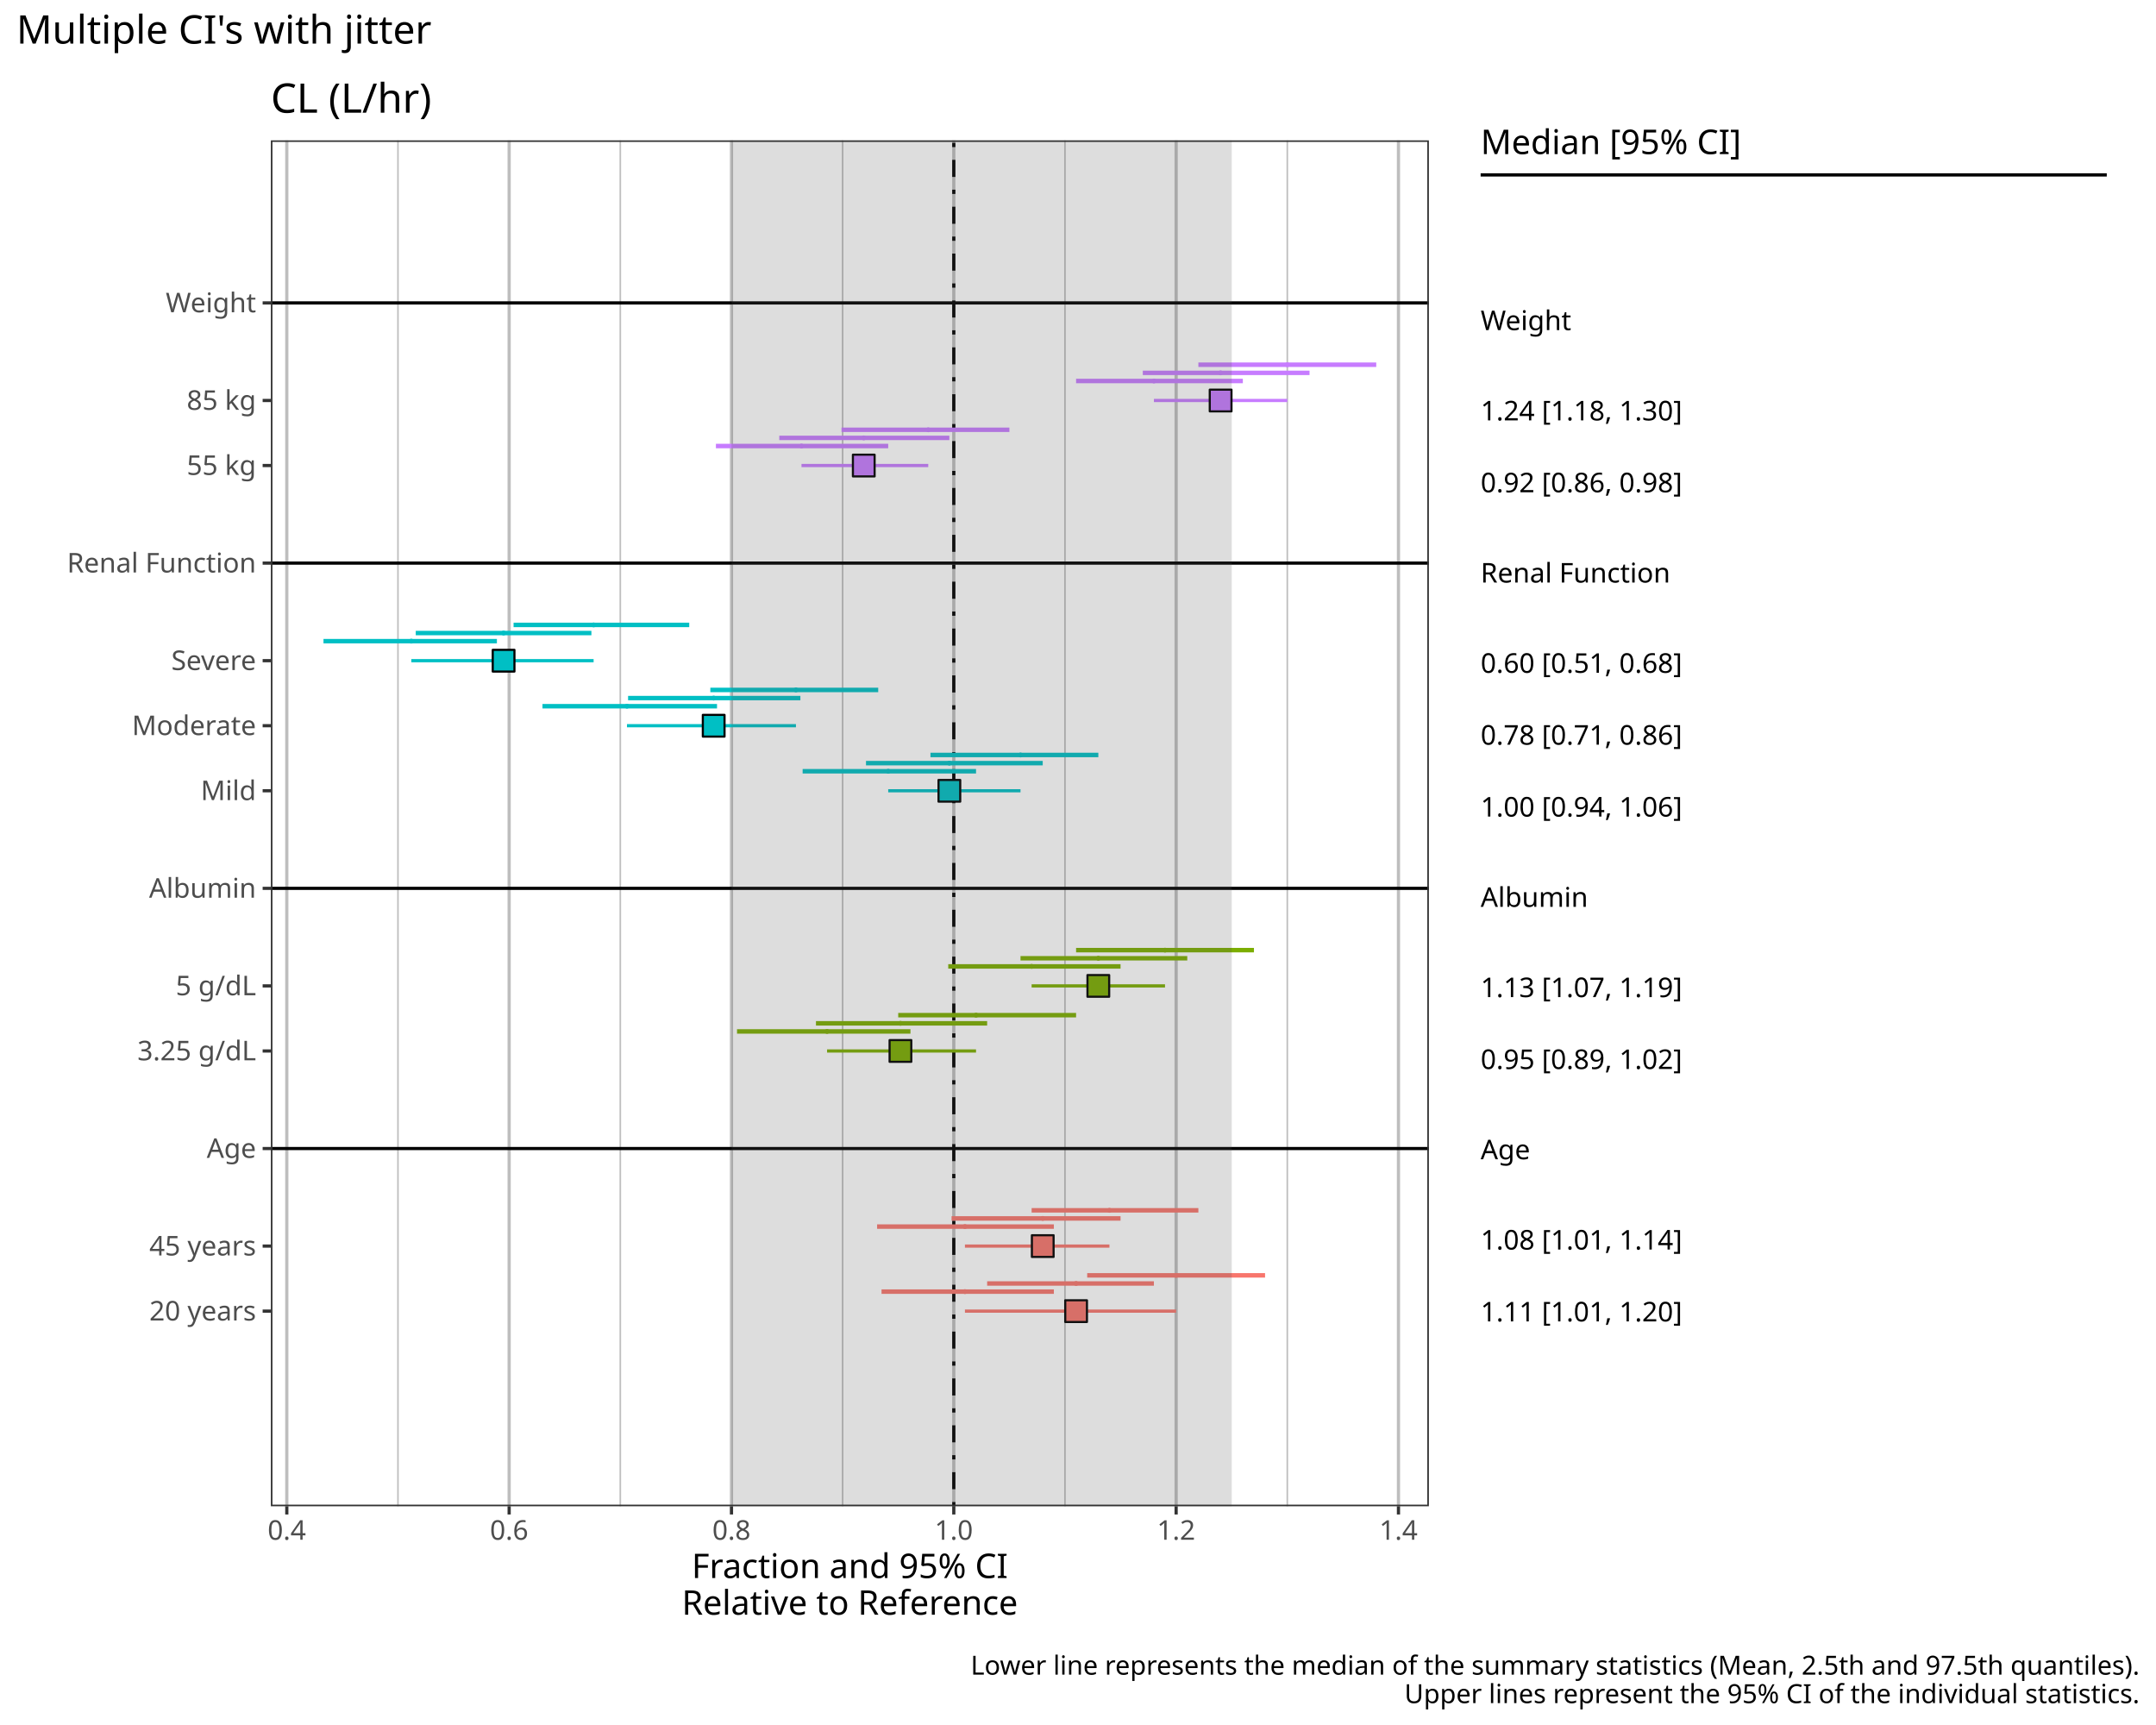
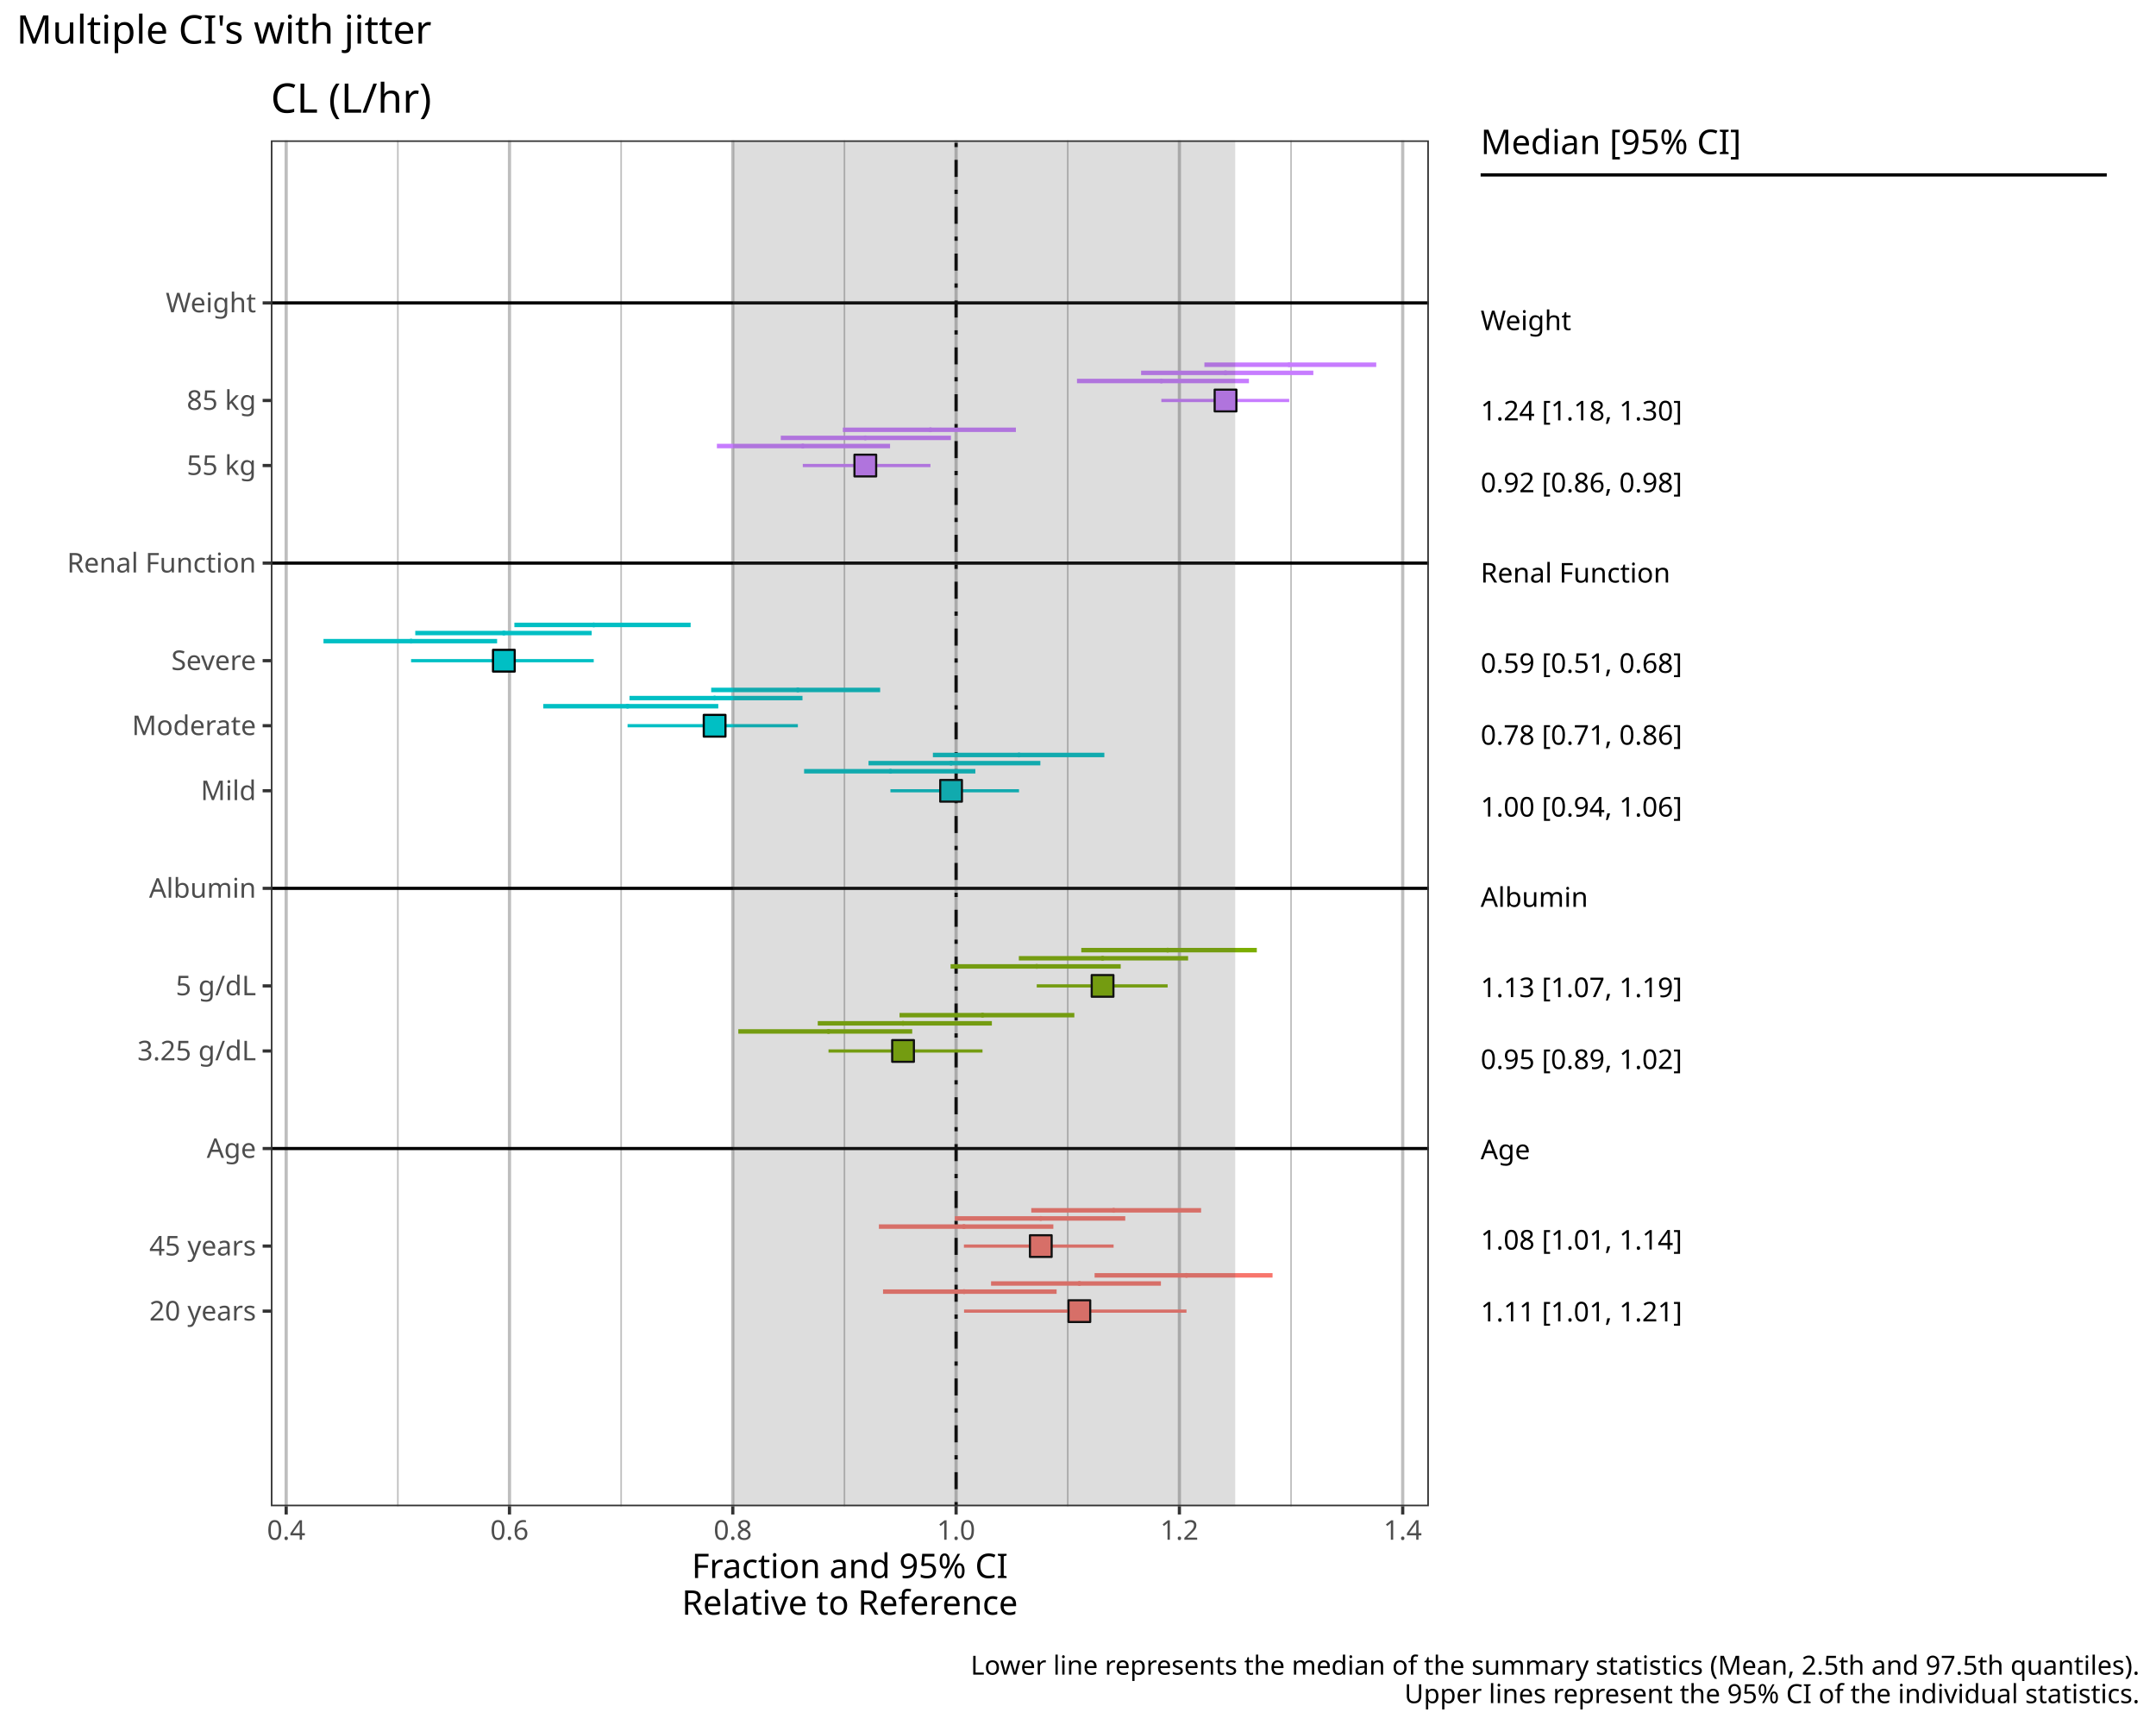
<svg xmlns="http://www.w3.org/2000/svg" class="svglite" data-engine-version="2.0" width="720.00pt" height="576.00pt" viewBox="0 0 720.00 576.00">
  <defs>
    <style type="text/css">
    .svglite line, .svglite polyline, .svglite polygon, .svglite path, .svglite rect, .svglite circle {
      fill: none;
      stroke: #000000;
      stroke-linecap: round;
      stroke-linejoin: round;
      stroke-miterlimit: 10.00;
    }
  </style>
  </defs>
  <rect width="100%" height="100%" style="stroke: none; fill: #FFFFFF;" />
  <defs>
    <clipPath id="cpMC4wMHw3MjAuMDB8MC4wMHw1NzYuMDA=">
      <rect x="0.00" y="0.00" width="720.00" height="576.00" />
    </clipPath>
  </defs>
  <g clip-path="url(#cpMC4wMHw3MjAuMDB8MC4wMHw1NzYuMDA=)">
    <rect x="0.00" y="0.00" width="720.00" height="576.00" style="stroke-width: 1.07; stroke: #FFFFFF; fill: #FFFFFF;" />
  </g>
  <defs>
    <clipPath id="cpNS40OHw3MTQuNTJ8MjIuNzh8NTQ3LjY1">
      <rect x="5.48" y="22.78" width="709.04" height="524.87" />
    </clipPath>
  </defs>
  <g clip-path="url(#cpNS40OHw3MTQuNTJ8MjIuNzh8NTQ3LjY1)">
</g>
  <g clip-path="url(#cpMC4wMHw3MjAuMDB8MC4wMHw1NzYuMDA=)">
</g>
  <defs>
    <clipPath id="cpNS40OHw0NzguMTd8MjIuNzh8NTQ3LjY1">
      <rect x="5.48" y="22.78" width="472.69" height="524.87" />
    </clipPath>
  </defs>
  <g clip-path="url(#cpNS40OHw0NzguMTd8MjIuNzh8NTQ3LjY1)">
    <rect x="5.48" y="22.78" width="472.69" height="524.87" style="stroke-width: 1.07; stroke: #FFFFFF; fill: #FFFFFF;" />
  </g>
  <g clip-path="url(#cpMC4wMHw3MjAuMDB8MC4wMHw1NzYuMDA=)">
</g>
  <defs>
    <clipPath id="cpOTAuNDV8NDc3LjE4fDQ2Ljg2fDUwMi45Ng==">
      <rect x="90.45" y="46.86" width="386.73" height="456.11" />
    </clipPath>
  </defs>
  <g clip-path="url(#cpOTAuNDV8NDc3LjE4fDQ2Ljg2fDUwMi45Ng==)">
    <rect x="90.45" y="46.86" width="386.73" height="456.11" style="stroke-width: 1.07; stroke: none; fill: #FFFFFF;" />
-     <polyline points="132.90,502.96 132.90,46.86 " style="stroke-width: 0.53; stroke: #BEBEBE; stroke-linecap: butt;" />
-     <polyline points="207.15,502.96 207.15,46.86 " style="stroke-width: 0.53; stroke: #BEBEBE; stroke-linecap: butt;" />
-     <polyline points="281.40,502.96 281.40,46.86 " style="stroke-width: 0.53; stroke: #BEBEBE; stroke-linecap: butt;" />
-     <polyline points="355.65,502.96 355.65,46.86 " style="stroke-width: 0.53; stroke: #BEBEBE; stroke-linecap: butt;" />
-     <polyline points="429.90,502.96 429.90,46.86 " style="stroke-width: 0.53; stroke: #BEBEBE; stroke-linecap: butt;" />
-     <polyline points="95.78,502.96 95.78,46.86 " style="stroke-width: 1.07; stroke: #BEBEBE; stroke-linecap: butt;" />
-     <polyline points="170.03,502.96 170.03,46.86 " style="stroke-width: 1.07; stroke: #BEBEBE; stroke-linecap: butt;" />
-     <polyline points="244.28,502.96 244.28,46.86 " style="stroke-width: 1.07; stroke: #BEBEBE; stroke-linecap: butt;" />
-     <polyline points="318.52,502.96 318.52,46.86 " style="stroke-width: 1.07; stroke: #BEBEBE; stroke-linecap: butt;" />
-     <polyline points="392.77,502.96 392.77,46.86 " style="stroke-width: 1.07; stroke: #BEBEBE; stroke-linecap: butt;" />
-     <polyline points="467.02,502.96 467.02,46.86 " style="stroke-width: 1.07; stroke: #BEBEBE; stroke-linecap: butt;" />
-     <line x1="318.52" y1="502.96" x2="318.52" y2="46.86" style="stroke-width: 1.07; stroke-dasharray: 1.42,4.27,5.69,4.27; stroke-linecap: butt;" />
-     <polyline points="392.77,437.80 392.77,437.80 " style="stroke-width: 1.07; stroke: #F8766D; stroke-linecap: butt;" />
-     <polyline points="392.77,437.80 322.24,437.80 " style="stroke-width: 1.07; stroke: #F8766D; stroke-linecap: butt;" />
-     <polyline points="322.24,437.80 322.24,437.80 " style="stroke-width: 1.07; stroke: #F8766D; stroke-linecap: butt;" />
-     <polyline points="370.50,416.08 370.50,416.08 " style="stroke-width: 1.07; stroke: #F8766D; stroke-linecap: butt;" />
-     <polyline points="370.50,416.08 322.24,416.08 " style="stroke-width: 1.07; stroke: #F8766D; stroke-linecap: butt;" />
-     <polyline points="322.24,416.08 322.24,416.08 " style="stroke-width: 1.07; stroke: #F8766D; stroke-linecap: butt;" />
-     <polyline points="325.95,350.93 325.95,350.93 " style="stroke-width: 1.07; stroke: #7CAE00; stroke-linecap: butt;" />
-     <polyline points="325.95,350.93 276.20,350.93 " style="stroke-width: 1.07; stroke: #7CAE00; stroke-linecap: butt;" />
-     <polyline points="276.20,350.93 276.20,350.93 " style="stroke-width: 1.07; stroke: #7CAE00; stroke-linecap: butt;" />
-     <polyline points="389.06,329.21 389.06,329.21 " style="stroke-width: 1.07; stroke: #7CAE00; stroke-linecap: butt;" />
-     <polyline points="389.06,329.21 344.51,329.21 " style="stroke-width: 1.07; stroke: #7CAE00; stroke-linecap: butt;" />
-     <polyline points="344.51,329.21 344.51,329.21 " style="stroke-width: 1.07; stroke: #7CAE00; stroke-linecap: butt;" />
-     <polyline points="340.80,264.05 340.80,264.05 " style="stroke-width: 1.07; stroke: #00BFC4; stroke-linecap: butt;" />
-     <polyline points="340.80,264.05 296.62,264.05 " style="stroke-width: 1.07; stroke: #00BFC4; stroke-linecap: butt;" />
-     <polyline points="296.62,264.05 296.62,264.05 " style="stroke-width: 1.07; stroke: #00BFC4; stroke-linecap: butt;" />
-     <polyline points="265.81,242.33 265.81,242.33 " style="stroke-width: 1.07; stroke: #00BFC4; stroke-linecap: butt;" />
-     <polyline points="265.81,242.33 209.38,242.33 " style="stroke-width: 1.07; stroke: #00BFC4; stroke-linecap: butt;" />
-     <polyline points="209.38,242.33 209.38,242.33 " style="stroke-width: 1.07; stroke: #00BFC4; stroke-linecap: butt;" />
-     <polyline points="198.24,220.61 198.24,220.61 " style="stroke-width: 1.07; stroke: #00BFC4; stroke-linecap: butt;" />
-     <polyline points="198.24,220.61 137.36,220.61 " style="stroke-width: 1.07; stroke: #00BFC4; stroke-linecap: butt;" />
-     <polyline points="137.36,220.61 137.36,220.61 " style="stroke-width: 1.07; stroke: #00BFC4; stroke-linecap: butt;" />
-     <polyline points="309.99,155.45 309.99,155.45 " style="stroke-width: 1.07; stroke: #C77CFF; stroke-linecap: butt;" />
-     <polyline points="309.99,155.45 267.66,155.45 " style="stroke-width: 1.07; stroke: #C77CFF; stroke-linecap: butt;" />
-     <polyline points="267.66,155.45 267.66,155.45 " style="stroke-width: 1.07; stroke: #C77CFF; stroke-linecap: butt;" />
-     <polyline points="429.90,133.73 429.90,133.73 " style="stroke-width: 1.07; stroke: #C77CFF; stroke-linecap: butt;" />
-     <polyline points="429.90,133.73 385.35,133.73 " style="stroke-width: 1.07; stroke: #C77CFF; stroke-linecap: butt;" />
-     <polyline points="385.35,133.73 385.35,133.73 " style="stroke-width: 1.07; stroke: #C77CFF; stroke-linecap: butt;" />
-     <rect x="355.74" y="434.18" width="7.25" height="7.25" style="stroke-width: 0.71; fill: #F8766D;" />
-     <rect x="344.60" y="412.46" width="7.25" height="7.25" style="stroke-width: 0.71; fill: #F8766D;" />
-     <rect x="297.08" y="347.30" width="7.25" height="7.25" style="stroke-width: 0.71; fill: #7CAE00;" />
-     <rect x="363.16" y="325.58" width="7.25" height="7.25" style="stroke-width: 0.71; fill: #7CAE00;" />
-     <rect x="313.42" y="260.43" width="7.25" height="7.25" style="stroke-width: 0.71; fill: #00BFC4;" />
-     <rect x="234.71" y="238.71" width="7.25" height="7.25" style="stroke-width: 0.71; fill: #00BFC4;" />
-     <rect x="164.55" y="216.99" width="7.25" height="7.25" style="stroke-width: 0.71; fill: #00BFC4;" />
-     <rect x="284.83" y="151.83" width="7.25" height="7.25" style="stroke-width: 0.71; fill: #C77CFF;" />
-     <rect x="404.00" y="130.11" width="7.25" height="7.25" style="stroke-width: 0.71; fill: #C77CFF;" />
-     <polygon points="-52.72,383.51 -52.72,376.99 -52.72,383.51 -52.72,390.02 " style="stroke-width: 0.21; fill: #08306B;" />
-     <polygon points="-52.72,296.63 -52.72,290.11 -52.72,296.63 -52.72,303.14 " style="stroke-width: 0.21; fill: #08306B;" />
-     <polygon points="-52.72,188.03 -52.72,181.52 -52.72,188.03 -52.72,194.55 " style="stroke-width: 0.21; fill: #08306B;" />
-     <polygon points="-52.72,101.15 -52.72,94.64 -52.72,101.15 -52.72,107.67 " style="stroke-width: 0.21; fill: #08306B;" />
+     <polyline points="132.86,502.96 132.86,46.86 " style="stroke-width: 0.53; stroke: #BEBEBE; stroke-linecap: butt;" />
+     <polyline points="207.43,502.96 207.43,46.86 " style="stroke-width: 0.53; stroke: #BEBEBE; stroke-linecap: butt;" />
+     <polyline points="282.00,502.96 282.00,46.86 " style="stroke-width: 0.53; stroke: #BEBEBE; stroke-linecap: butt;" />
+     <polyline points="356.58,502.96 356.58,46.86 " style="stroke-width: 0.53; stroke: #BEBEBE; stroke-linecap: butt;" />
+     <polyline points="431.15,502.96 431.15,46.86 " style="stroke-width: 0.53; stroke: #BEBEBE; stroke-linecap: butt;" />
+     <polyline points="95.57,502.96 95.57,46.86 " style="stroke-width: 1.07; stroke: #BEBEBE; stroke-linecap: butt;" />
+     <polyline points="170.14,502.96 170.14,46.86 " style="stroke-width: 1.07; stroke: #BEBEBE; stroke-linecap: butt;" />
+     <polyline points="244.72,502.96 244.72,46.86 " style="stroke-width: 1.07; stroke: #BEBEBE; stroke-linecap: butt;" />
+     <polyline points="319.29,502.96 319.29,46.86 " style="stroke-width: 1.07; stroke: #BEBEBE; stroke-linecap: butt;" />
+     <polyline points="393.86,502.96 393.86,46.86 " style="stroke-width: 1.07; stroke: #BEBEBE; stroke-linecap: butt;" />
+     <polyline points="468.44,502.96 468.44,46.86 " style="stroke-width: 1.07; stroke: #BEBEBE; stroke-linecap: butt;" />
+     <line x1="319.29" y1="502.96" x2="319.29" y2="46.86" style="stroke-width: 1.07; stroke-dasharray: 1.42,4.27,5.69,4.27; stroke-linecap: butt;" />
+     <polyline points="396.23,437.80 396.23,437.80 " style="stroke-width: 1.07; stroke: #F8766D; stroke-linecap: butt;" />
+     <polyline points="396.23,437.80 321.95,437.80 " style="stroke-width: 1.07; stroke: #F8766D; stroke-linecap: butt;" />
+     <polyline points="321.95,437.80 321.95,437.80 " style="stroke-width: 1.07; stroke: #F8766D; stroke-linecap: butt;" />
+     <polyline points="371.89,416.08 371.89,416.08 " style="stroke-width: 1.07; stroke: #F8766D; stroke-linecap: butt;" />
+     <polyline points="371.89,416.08 321.90,416.08 " style="stroke-width: 1.07; stroke: #F8766D; stroke-linecap: butt;" />
+     <polyline points="321.90,416.08 321.90,416.08 " style="stroke-width: 1.07; stroke: #F8766D; stroke-linecap: butt;" />
+     <polyline points="328.11,350.93 328.11,350.93 " style="stroke-width: 1.07; stroke: #7CAE00; stroke-linecap: butt;" />
+     <polyline points="328.11,350.93 276.68,350.93 " style="stroke-width: 1.07; stroke: #7CAE00; stroke-linecap: butt;" />
+     <polyline points="276.68,350.93 276.68,350.93 " style="stroke-width: 1.07; stroke: #7CAE00; stroke-linecap: butt;" />
+     <polyline points="389.94,329.21 389.94,329.21 " style="stroke-width: 1.07; stroke: #7CAE00; stroke-linecap: butt;" />
+     <polyline points="389.94,329.21 346.22,329.21 " style="stroke-width: 1.07; stroke: #7CAE00; stroke-linecap: butt;" />
+     <polyline points="346.22,329.21 346.22,329.21 " style="stroke-width: 1.07; stroke: #7CAE00; stroke-linecap: butt;" />
+     <polyline points="340.30,264.05 340.30,264.05 " style="stroke-width: 1.07; stroke: #00BFC4; stroke-linecap: butt;" />
+     <polyline points="340.30,264.05 297.36,264.05 " style="stroke-width: 1.07; stroke: #00BFC4; stroke-linecap: butt;" />
+     <polyline points="297.36,264.05 297.36,264.05 " style="stroke-width: 1.07; stroke: #00BFC4; stroke-linecap: butt;" />
+     <polyline points="266.45,242.33 266.45,242.33 " style="stroke-width: 1.07; stroke: #00BFC4; stroke-linecap: butt;" />
+     <polyline points="266.45,242.33 209.58,242.33 " style="stroke-width: 1.07; stroke: #00BFC4; stroke-linecap: butt;" />
+     <polyline points="209.58,242.33 209.58,242.33 " style="stroke-width: 1.07; stroke: #00BFC4; stroke-linecap: butt;" />
+     <polyline points="198.28,220.61 198.28,220.61 " style="stroke-width: 1.07; stroke: #00BFC4; stroke-linecap: butt;" />
+     <polyline points="198.28,220.61 137.28,220.61 " style="stroke-width: 1.07; stroke: #00BFC4; stroke-linecap: butt;" />
+     <polyline points="137.28,220.61 137.28,220.61 " style="stroke-width: 1.07; stroke: #00BFC4; stroke-linecap: butt;" />
+     <polyline points="310.72,155.45 310.72,155.45 " style="stroke-width: 1.07; stroke: #C77CFF; stroke-linecap: butt;" />
+     <polyline points="310.72,155.45 268.09,155.45 " style="stroke-width: 1.07; stroke: #C77CFF; stroke-linecap: butt;" />
+     <polyline points="268.09,155.45 268.09,155.45 " style="stroke-width: 1.07; stroke: #C77CFF; stroke-linecap: butt;" />
+     <polyline points="430.53,133.73 430.53,133.73 " style="stroke-width: 1.07; stroke: #C77CFF; stroke-linecap: butt;" />
+     <polyline points="430.53,133.73 387.83,133.73 " style="stroke-width: 1.07; stroke: #C77CFF; stroke-linecap: butt;" />
+     <polyline points="387.83,133.73 387.83,133.73 " style="stroke-width: 1.07; stroke: #C77CFF; stroke-linecap: butt;" />
+     <rect x="356.83" y="434.18" width="7.25" height="7.25" style="stroke-width: 0.71; fill: #F8766D;" />
+     <rect x="343.95" y="412.46" width="7.25" height="7.25" style="stroke-width: 0.71; fill: #F8766D;" />
+     <rect x="297.95" y="347.30" width="7.25" height="7.25" style="stroke-width: 0.71; fill: #7CAE00;" />
+     <rect x="364.58" y="325.58" width="7.25" height="7.25" style="stroke-width: 0.71; fill: #7CAE00;" />
+     <rect x="313.99" y="260.43" width="7.25" height="7.25" style="stroke-width: 0.71; fill: #00BFC4;" />
+     <rect x="235.02" y="238.71" width="7.25" height="7.25" style="stroke-width: 0.71; fill: #00BFC4;" />
+     <rect x="164.64" y="216.99" width="7.25" height="7.25" style="stroke-width: 0.71; fill: #00BFC4;" />
+     <rect x="285.35" y="151.83" width="7.25" height="7.25" style="stroke-width: 0.71; fill: #C77CFF;" />
+     <rect x="405.64" y="130.11" width="7.25" height="7.25" style="stroke-width: 0.71; fill: #C77CFF;" />
+     <polygon points="-53.58,383.51 -53.58,376.99 -53.58,383.51 -53.58,390.02 " style="stroke-width: 0.21; fill: #08306B;" />
+     <polygon points="-53.58,296.63 -53.58,290.11 -53.58,296.63 -53.58,303.14 " style="stroke-width: 0.21; fill: #08306B;" />
+     <polygon points="-53.58,188.03 -53.58,181.52 -53.58,188.03 -53.58,194.55 " style="stroke-width: 0.21; fill: #08306B;" />
+     <polygon points="-53.58,101.15 -53.58,94.64 -53.58,101.15 -53.58,107.67 " style="stroke-width: 0.21; fill: #08306B;" />
    <line x1="90.45" y1="101.15" x2="477.18" y2="101.15" style="stroke-width: 1.07; stroke-linecap: butt;" />
    <line x1="90.45" y1="188.03" x2="477.18" y2="188.03" style="stroke-width: 1.07; stroke-linecap: butt;" />
    <line x1="90.45" y1="296.63" x2="477.18" y2="296.63" style="stroke-width: 1.07; stroke-linecap: butt;" />
    <line x1="90.45" y1="383.51" x2="477.18" y2="383.51" style="stroke-width: 1.07; stroke-linecap: butt;" />
-     <circle cx="322.24" cy="431.29" r="0.46" style="stroke-width: 0.71; stroke: #F8766D; fill: #F8766D;" />
-     <circle cx="322.24" cy="409.57" r="0.46" style="stroke-width: 0.71; stroke: #F8766D; fill: #F8766D;" />
-     <circle cx="276.20" cy="344.41" r="0.46" style="stroke-width: 0.71; stroke: #7CAE00; fill: #7CAE00;" />
-     <circle cx="344.51" cy="322.69" r="0.46" style="stroke-width: 0.71; stroke: #7CAE00; fill: #7CAE00;" />
-     <circle cx="296.62" cy="257.53" r="0.46" style="stroke-width: 0.71; stroke: #00BFC4; fill: #00BFC4;" />
-     <circle cx="209.38" cy="235.81" r="0.46" style="stroke-width: 0.71; stroke: #00BFC4; fill: #00BFC4;" />
-     <circle cx="137.36" cy="214.09" r="0.46" style="stroke-width: 0.71; stroke: #00BFC4; fill: #00BFC4;" />
-     <circle cx="267.66" cy="148.94" r="0.46" style="stroke-width: 0.71; stroke: #C77CFF; fill: #C77CFF;" />
-     <circle cx="385.35" cy="127.22" r="0.46" style="stroke-width: 0.71; stroke: #C77CFF; fill: #C77CFF;" />
-     <line x1="294.39" y1="431.29" x2="351.94" y2="431.29" style="stroke-width: 1.49; stroke: #F8766D; stroke-linecap: butt;" />
-     <line x1="292.91" y1="409.57" x2="351.94" y2="409.57" style="stroke-width: 1.49; stroke: #F8766D; stroke-linecap: butt;" />
-     <line x1="246.13" y1="344.41" x2="304.05" y2="344.41" style="stroke-width: 1.49; stroke: #7CAE00; stroke-linecap: butt;" />
-     <line x1="316.67" y1="322.69" x2="374.21" y2="322.69" style="stroke-width: 1.49; stroke: #7CAE00; stroke-linecap: butt;" />
-     <line x1="268.04" y1="257.53" x2="325.95" y2="257.53" style="stroke-width: 1.49; stroke: #00BFC4; stroke-linecap: butt;" />
-     <line x1="181.16" y1="235.81" x2="239.45" y2="235.81" style="stroke-width: 1.49; stroke: #00BFC4; stroke-linecap: butt;" />
-     <line x1="108.03" y1="214.09" x2="165.94" y2="214.09" style="stroke-width: 1.49; stroke: #00BFC4; stroke-linecap: butt;" />
-     <line x1="239.08" y1="148.94" x2="296.62" y2="148.94" style="stroke-width: 1.49; stroke: #C77CFF; stroke-linecap: butt;" />
-     <line x1="359.36" y1="127.22" x2="415.05" y2="127.22" style="stroke-width: 1.49; stroke: #C77CFF; stroke-linecap: butt;" />
-     <circle cx="392.77" cy="425.86" r="0.46" style="stroke-width: 0.71; stroke: #F8766D; fill: #F8766D;" />
-     <circle cx="370.50" cy="404.14" r="0.46" style="stroke-width: 0.71; stroke: #F8766D; fill: #F8766D;" />
-     <circle cx="325.95" cy="338.98" r="0.46" style="stroke-width: 0.71; stroke: #7CAE00; fill: #7CAE00;" />
-     <circle cx="389.06" cy="317.26" r="0.46" style="stroke-width: 0.71; stroke: #7CAE00; fill: #7CAE00;" />
-     <circle cx="340.80" cy="252.10" r="0.46" style="stroke-width: 0.71; stroke: #00BFC4; fill: #00BFC4;" />
-     <circle cx="265.81" cy="230.38" r="0.46" style="stroke-width: 0.71; stroke: #00BFC4; fill: #00BFC4;" />
-     <circle cx="198.24" cy="208.67" r="0.46" style="stroke-width: 0.71; stroke: #00BFC4; fill: #00BFC4;" />
-     <circle cx="309.99" cy="143.51" r="0.46" style="stroke-width: 0.71; stroke: #C77CFF; fill: #C77CFF;" />
-     <circle cx="429.90" cy="121.79" r="0.46" style="stroke-width: 0.71; stroke: #C77CFF; fill: #C77CFF;" />
-     <line x1="363.07" y1="425.86" x2="422.47" y2="425.86" style="stroke-width: 1.49; stroke: #F8766D; stroke-linecap: butt;" />
-     <line x1="344.51" y1="404.14" x2="400.20" y2="404.14" style="stroke-width: 1.49; stroke: #F8766D; stroke-linecap: butt;" />
-     <line x1="299.96" y1="338.98" x2="359.36" y2="338.98" style="stroke-width: 1.49; stroke: #7CAE00; stroke-linecap: butt;" />
-     <line x1="359.36" y1="317.26" x2="418.76" y2="317.26" style="stroke-width: 1.49; stroke: #7CAE00; stroke-linecap: butt;" />
-     <line x1="310.73" y1="252.10" x2="366.79" y2="252.10" style="stroke-width: 1.49; stroke: #00BFC4; stroke-linecap: butt;" />
-     <line x1="237.22" y1="230.38" x2="293.28" y2="230.38" style="stroke-width: 1.49; stroke: #00BFC4; stroke-linecap: butt;" />
-     <line x1="171.51" y1="208.67" x2="230.17" y2="208.67" style="stroke-width: 1.49; stroke: #00BFC4; stroke-linecap: butt;" />
-     <line x1="281.03" y1="143.51" x2="337.09" y2="143.51" style="stroke-width: 1.49; stroke: #C77CFF; stroke-linecap: butt;" />
-     <line x1="400.20" y1="121.79" x2="459.60" y2="121.79" style="stroke-width: 1.49; stroke: #C77CFF; stroke-linecap: butt;" />
-     <circle cx="359.36" cy="428.57" r="0.46" style="stroke-width: 0.71; stroke: #F8766D; fill: #F8766D;" />
-     <circle cx="348.22" cy="406.85" r="0.46" style="stroke-width: 0.71; stroke: #F8766D; fill: #F8766D;" />
-     <circle cx="300.71" cy="341.70" r="0.46" style="stroke-width: 0.71; stroke: #7CAE00; fill: #7CAE00;" />
-     <circle cx="366.79" cy="319.98" r="0.46" style="stroke-width: 0.71; stroke: #7CAE00; fill: #7CAE00;" />
-     <circle cx="317.04" cy="254.82" r="0.46" style="stroke-width: 0.71; stroke: #00BFC4; fill: #00BFC4;" />
-     <circle cx="238.34" cy="233.10" r="0.46" style="stroke-width: 0.71; stroke: #00BFC4; fill: #00BFC4;" />
-     <circle cx="168.17" cy="211.38" r="0.46" style="stroke-width: 0.71; stroke: #00BFC4; fill: #00BFC4;" />
-     <circle cx="288.45" cy="146.22" r="0.46" style="stroke-width: 0.71; stroke: #C77CFF; fill: #C77CFF;" />
-     <circle cx="407.62" cy="124.50" r="0.46" style="stroke-width: 0.71; stroke: #C77CFF; fill: #C77CFF;" />
-     <line x1="329.66" y1="428.57" x2="385.35" y2="428.57" style="stroke-width: 1.49; stroke: #F8766D; stroke-linecap: butt;" />
-     <line x1="317.78" y1="406.85" x2="374.21" y2="406.85" style="stroke-width: 1.49; stroke: #F8766D; stroke-linecap: butt;" />
-     <line x1="272.49" y1="341.70" x2="329.66" y2="341.70" style="stroke-width: 1.49; stroke: #7CAE00; stroke-linecap: butt;" />
-     <line x1="340.80" y1="319.98" x2="396.49" y2="319.98" style="stroke-width: 1.49; stroke: #7CAE00; stroke-linecap: butt;" />
-     <line x1="289.20" y1="254.82" x2="348.22" y2="254.82" style="stroke-width: 1.49; stroke: #00BFC4; stroke-linecap: butt;" />
-     <line x1="209.75" y1="233.10" x2="267.29" y2="233.10" style="stroke-width: 1.49; stroke: #00BFC4; stroke-linecap: butt;" />
-     <line x1="138.84" y1="211.38" x2="197.50" y2="211.38" style="stroke-width: 1.49; stroke: #00BFC4; stroke-linecap: butt;" />
-     <line x1="260.24" y1="146.22" x2="317.04" y2="146.22" style="stroke-width: 1.49; stroke: #C77CFF; stroke-linecap: butt;" />
-     <line x1="381.64" y1="124.50" x2="437.32" y2="124.50" style="stroke-width: 1.49; stroke: #C77CFF; stroke-linecap: butt;" />
-     <rect x="244.28" y="46.86" width="167.06" height="825.33" style="stroke-width: 1.07; stroke: none; stroke-linecap: square; stroke-linejoin: miter; fill: #595959; fill-opacity: 0.20;" />
+     <circle cx="321.95" cy="431.29" r="0.46" style="stroke-width: 0.71; stroke: #F8766D; fill: #F8766D;" />
+     <circle cx="321.90" cy="409.57" r="0.46" style="stroke-width: 0.71; stroke: #F8766D; fill: #F8766D;" />
+     <circle cx="276.68" cy="344.41" r="0.46" style="stroke-width: 0.71; stroke: #7CAE00; fill: #7CAE00;" />
+     <circle cx="346.22" cy="322.69" r="0.46" style="stroke-width: 0.71; stroke: #7CAE00; fill: #7CAE00;" />
+     <circle cx="297.36" cy="257.53" r="0.46" style="stroke-width: 0.71; stroke: #00BFC4; fill: #00BFC4;" />
+     <circle cx="209.58" cy="235.81" r="0.46" style="stroke-width: 0.71; stroke: #00BFC4; fill: #00BFC4;" />
+     <circle cx="137.28" cy="214.09" r="0.46" style="stroke-width: 0.71; stroke: #00BFC4; fill: #00BFC4;" />
+     <circle cx="268.09" cy="148.94" r="0.46" style="stroke-width: 0.71; stroke: #C77CFF; fill: #C77CFF;" />
+     <circle cx="387.83" cy="127.22" r="0.46" style="stroke-width: 0.71; stroke: #C77CFF; fill: #C77CFF;" />
+     <line x1="294.89" y1="431.29" x2="352.86" y2="431.29" style="stroke-width: 1.49; stroke: #F8766D; stroke-linecap: butt;" />
+     <line x1="293.51" y1="409.57" x2="351.77" y2="409.57" style="stroke-width: 1.49; stroke: #F8766D; stroke-linecap: butt;" />
+     <line x1="246.56" y1="344.41" x2="304.64" y2="344.41" style="stroke-width: 1.49; stroke: #7CAE00; stroke-linecap: butt;" />
+     <line x1="317.45" y1="322.69" x2="374.26" y2="322.69" style="stroke-width: 1.49; stroke: #7CAE00; stroke-linecap: butt;" />
+     <line x1="268.53" y1="257.53" x2="325.72" y2="257.53" style="stroke-width: 1.49; stroke: #00BFC4; stroke-linecap: butt;" />
+     <line x1="181.42" y1="235.81" x2="239.87" y2="235.81" style="stroke-width: 1.49; stroke: #00BFC4; stroke-linecap: butt;" />
+     <line x1="108.03" y1="214.09" x2="166.01" y2="214.09" style="stroke-width: 1.49; stroke: #00BFC4; stroke-linecap: butt;" />
+     <line x1="239.41" y1="148.94" x2="297.24" y2="148.94" style="stroke-width: 1.49; stroke: #C77CFF; stroke-linecap: butt;" />
+     <line x1="359.66" y1="127.22" x2="417.08" y2="127.22" style="stroke-width: 1.49; stroke: #C77CFF; stroke-linecap: butt;" />
+     <circle cx="396.23" cy="425.86" r="0.46" style="stroke-width: 0.71; stroke: #F8766D; fill: #F8766D;" />
+     <circle cx="371.89" cy="404.14" r="0.46" style="stroke-width: 0.71; stroke: #F8766D; fill: #F8766D;" />
+     <circle cx="328.11" cy="338.98" r="0.46" style="stroke-width: 0.71; stroke: #7CAE00; fill: #7CAE00;" />
+     <circle cx="389.94" cy="317.26" r="0.46" style="stroke-width: 0.71; stroke: #7CAE00; fill: #7CAE00;" />
+     <circle cx="340.30" cy="252.10" r="0.46" style="stroke-width: 0.71; stroke: #00BFC4; fill: #00BFC4;" />
+     <circle cx="266.45" cy="230.38" r="0.46" style="stroke-width: 0.71; stroke: #00BFC4; fill: #00BFC4;" />
+     <circle cx="198.28" cy="208.67" r="0.46" style="stroke-width: 0.71; stroke: #00BFC4; fill: #00BFC4;" />
+     <circle cx="310.72" cy="143.51" r="0.46" style="stroke-width: 0.71; stroke: #C77CFF; fill: #C77CFF;" />
+     <circle cx="430.53" cy="121.79" r="0.46" style="stroke-width: 0.71; stroke: #C77CFF; fill: #C77CFF;" />
+     <line x1="365.54" y1="425.86" x2="424.97" y2="425.86" style="stroke-width: 1.49; stroke: #F8766D; stroke-linecap: butt;" />
+     <line x1="344.39" y1="404.14" x2="401.11" y2="404.14" style="stroke-width: 1.49; stroke: #F8766D; stroke-linecap: butt;" />
+     <line x1="300.40" y1="338.98" x2="358.78" y2="338.98" style="stroke-width: 1.49; stroke: #7CAE00; stroke-linecap: butt;" />
+     <line x1="361.09" y1="317.26" x2="419.71" y2="317.26" style="stroke-width: 1.49; stroke: #7CAE00; stroke-linecap: butt;" />
+     <line x1="311.54" y1="252.10" x2="368.80" y2="252.10" style="stroke-width: 1.49; stroke: #00BFC4; stroke-linecap: butt;" />
+     <line x1="237.50" y1="230.38" x2="293.93" y2="230.38" style="stroke-width: 1.49; stroke: #00BFC4; stroke-linecap: butt;" />
+     <line x1="171.78" y1="208.67" x2="230.64" y2="208.67" style="stroke-width: 1.49; stroke: #00BFC4; stroke-linecap: butt;" />
+     <line x1="281.48" y1="143.51" x2="339.26" y2="143.51" style="stroke-width: 1.49; stroke: #C77CFF; stroke-linecap: butt;" />
+     <line x1="402.21" y1="121.79" x2="459.60" y2="121.79" style="stroke-width: 1.49; stroke: #C77CFF; stroke-linecap: butt;" />
+     <circle cx="360.46" cy="428.57" r="0.46" style="stroke-width: 0.71; stroke: #F8766D; fill: #F8766D;" />
+     <circle cx="347.58" cy="406.85" r="0.46" style="stroke-width: 0.71; stroke: #F8766D; fill: #F8766D;" />
+     <circle cx="301.57" cy="341.70" r="0.46" style="stroke-width: 0.71; stroke: #7CAE00; fill: #7CAE00;" />
+     <circle cx="368.20" cy="319.98" r="0.46" style="stroke-width: 0.71; stroke: #7CAE00; fill: #7CAE00;" />
+     <circle cx="317.61" cy="254.82" r="0.46" style="stroke-width: 0.71; stroke: #00BFC4; fill: #00BFC4;" />
+     <circle cx="238.64" cy="233.10" r="0.46" style="stroke-width: 0.71; stroke: #00BFC4; fill: #00BFC4;" />
+     <circle cx="168.27" cy="211.38" r="0.46" style="stroke-width: 0.71; stroke: #00BFC4; fill: #00BFC4;" />
+     <circle cx="288.97" cy="146.22" r="0.46" style="stroke-width: 0.71; stroke: #C77CFF; fill: #C77CFF;" />
+     <circle cx="409.26" cy="124.50" r="0.46" style="stroke-width: 0.71; stroke: #C77CFF; fill: #C77CFF;" />
+     <line x1="330.96" y1="428.57" x2="387.69" y2="428.57" style="stroke-width: 1.49; stroke: #F8766D; stroke-linecap: butt;" />
+     <line x1="318.88" y1="406.85" x2="375.78" y2="406.85" style="stroke-width: 1.49; stroke: #F8766D; stroke-linecap: butt;" />
+     <line x1="273.09" y1="341.70" x2="331.24" y2="341.70" style="stroke-width: 1.49; stroke: #7CAE00; stroke-linecap: butt;" />
+     <line x1="340.24" y1="319.98" x2="396.77" y2="319.98" style="stroke-width: 1.49; stroke: #7CAE00; stroke-linecap: butt;" />
+     <line x1="290.04" y1="254.82" x2="347.43" y2="254.82" style="stroke-width: 1.49; stroke: #00BFC4; stroke-linecap: butt;" />
+     <line x1="210.22" y1="233.10" x2="267.99" y2="233.10" style="stroke-width: 1.49; stroke: #00BFC4; stroke-linecap: butt;" />
+     <line x1="138.68" y1="211.38" x2="197.60" y2="211.38" style="stroke-width: 1.49; stroke: #00BFC4; stroke-linecap: butt;" />
+     <line x1="260.74" y1="146.22" x2="317.57" y2="146.22" style="stroke-width: 1.49; stroke: #C77CFF; stroke-linecap: butt;" />
+     <line x1="381.07" y1="124.50" x2="438.59" y2="124.50" style="stroke-width: 1.49; stroke: #C77CFF; stroke-linecap: butt;" />
+     <rect x="244.72" y="46.86" width="167.79" height="825.33" style="stroke-width: 1.07; stroke: none; stroke-linecap: square; stroke-linejoin: miter; fill: #595959; fill-opacity: 0.20;" />
    <rect x="90.45" y="46.86" width="386.73" height="456.11" style="stroke-width: 1.07; stroke: #333333;" />
  </g>
  <g clip-path="url(#cpMC4wMHw3MjAuMDB8MC4wMHw1NzYuMDA=)">
    <text x="85.52" y="104.28" text-anchor="end" style="font-size: 9.07px; fill: #4D4D4D; font-family: sans;" textLength="28.23px" lengthAdjust="spacingAndGlyphs">Weight</text>
    <text x="85.52" y="136.85" text-anchor="end" style="font-size: 9.07px; fill: #4D4D4D; font-family: sans;" textLength="22.19px" lengthAdjust="spacingAndGlyphs">85 kg</text>
    <text x="85.52" y="158.57" text-anchor="end" style="font-size: 9.07px; fill: #4D4D4D; font-family: sans;" textLength="22.19px" lengthAdjust="spacingAndGlyphs">55 kg</text>
    <text x="85.52" y="191.15" text-anchor="end" style="font-size: 9.07px; fill: #4D4D4D; font-family: sans;" textLength="61.02px" lengthAdjust="spacingAndGlyphs">Renal Function</text>
    <text x="85.52" y="223.73" text-anchor="end" style="font-size: 9.07px; fill: #4D4D4D; font-family: sans;" textLength="28.75px" lengthAdjust="spacingAndGlyphs">Severe</text>
    <text x="85.52" y="245.45" text-anchor="end" style="font-size: 9.07px; fill: #4D4D4D; font-family: sans;" textLength="38.33px" lengthAdjust="spacingAndGlyphs">Moderate</text>
    <text x="85.52" y="267.17" text-anchor="end" style="font-size: 9.07px; fill: #4D4D4D; font-family: sans;" textLength="16.63px" lengthAdjust="spacingAndGlyphs">Mild</text>
    <text x="85.52" y="299.75" text-anchor="end" style="font-size: 9.07px; fill: #4D4D4D; font-family: sans;" textLength="32.77px" lengthAdjust="spacingAndGlyphs">Albumin</text>
    <text x="85.52" y="332.33" text-anchor="end" style="font-size: 9.07px; fill: #4D4D4D; font-family: sans;" textLength="25.22px" lengthAdjust="spacingAndGlyphs">5 g/dL</text>
    <text x="85.52" y="354.05" text-anchor="end" style="font-size: 9.07px; fill: #4D4D4D; font-family: sans;" textLength="37.83px" lengthAdjust="spacingAndGlyphs">3.25 g/dL</text>
    <text x="85.52" y="386.63" text-anchor="end" style="font-size: 9.07px; fill: #4D4D4D; font-family: sans;" textLength="16.14px" lengthAdjust="spacingAndGlyphs">Age</text>
    <text x="85.52" y="419.21" text-anchor="end" style="font-size: 9.07px; fill: #4D4D4D; font-family: sans;" textLength="34.80px" lengthAdjust="spacingAndGlyphs">45 years</text>
    <text x="85.52" y="440.93" text-anchor="end" style="font-size: 9.07px; fill: #4D4D4D; font-family: sans;" textLength="34.80px" lengthAdjust="spacingAndGlyphs">20 years</text>
    <polyline points="87.71,101.15 90.45,101.15 " style="stroke-width: 1.07; stroke: #333333; stroke-linecap: butt;" />
    <polyline points="87.71,133.73 90.45,133.73 " style="stroke-width: 1.07; stroke: #333333; stroke-linecap: butt;" />
    <polyline points="87.71,155.45 90.45,155.45 " style="stroke-width: 1.07; stroke: #333333; stroke-linecap: butt;" />
    <polyline points="87.71,188.03 90.45,188.03 " style="stroke-width: 1.07; stroke: #333333; stroke-linecap: butt;" />
    <polyline points="87.71,220.61 90.45,220.61 " style="stroke-width: 1.07; stroke: #333333; stroke-linecap: butt;" />
    <polyline points="87.71,242.33 90.45,242.33 " style="stroke-width: 1.07; stroke: #333333; stroke-linecap: butt;" />
    <polyline points="87.71,264.05 90.45,264.05 " style="stroke-width: 1.07; stroke: #333333; stroke-linecap: butt;" />
    <polyline points="87.71,296.63 90.45,296.63 " style="stroke-width: 1.07; stroke: #333333; stroke-linecap: butt;" />
    <polyline points="87.71,329.21 90.45,329.21 " style="stroke-width: 1.07; stroke: #333333; stroke-linecap: butt;" />
    <polyline points="87.71,350.93 90.45,350.93 " style="stroke-width: 1.07; stroke: #333333; stroke-linecap: butt;" />
    <polyline points="87.71,383.51 90.45,383.51 " style="stroke-width: 1.07; stroke: #333333; stroke-linecap: butt;" />
    <polyline points="87.71,416.08 90.45,416.08 " style="stroke-width: 1.07; stroke: #333333; stroke-linecap: butt;" />
    <polyline points="87.71,437.80 90.45,437.80 " style="stroke-width: 1.07; stroke: #333333; stroke-linecap: butt;" />
-     <polyline points="95.78,505.70 95.78,502.96 " style="stroke-width: 1.07; stroke: #333333; stroke-linecap: butt;" />
-     <polyline points="170.03,505.70 170.03,502.96 " style="stroke-width: 1.07; stroke: #333333; stroke-linecap: butt;" />
-     <polyline points="244.28,505.70 244.28,502.96 " style="stroke-width: 1.07; stroke: #333333; stroke-linecap: butt;" />
-     <polyline points="318.52,505.70 318.52,502.96 " style="stroke-width: 1.07; stroke: #333333; stroke-linecap: butt;" />
-     <polyline points="392.77,505.70 392.77,502.96 " style="stroke-width: 1.07; stroke: #333333; stroke-linecap: butt;" />
-     <polyline points="467.02,505.70 467.02,502.96 " style="stroke-width: 1.07; stroke: #333333; stroke-linecap: butt;" />
-     <text x="95.78" y="514.14" text-anchor="middle" style="font-size: 9.07px; fill: #4D4D4D; font-family: sans;" textLength="12.61px" lengthAdjust="spacingAndGlyphs">0.4</text>
-     <text x="170.03" y="514.14" text-anchor="middle" style="font-size: 9.07px; fill: #4D4D4D; font-family: sans;" textLength="12.61px" lengthAdjust="spacingAndGlyphs">0.6</text>
-     <text x="244.28" y="514.14" text-anchor="middle" style="font-size: 9.07px; fill: #4D4D4D; font-family: sans;" textLength="12.61px" lengthAdjust="spacingAndGlyphs">0.8</text>
-     <text x="318.52" y="514.14" text-anchor="middle" style="font-size: 9.07px; fill: #4D4D4D; font-family: sans;" textLength="12.61px" lengthAdjust="spacingAndGlyphs">1.0</text>
-     <text x="392.77" y="514.14" text-anchor="middle" style="font-size: 9.07px; fill: #4D4D4D; font-family: sans;" textLength="12.61px" lengthAdjust="spacingAndGlyphs">1.2</text>
-     <text x="467.02" y="514.14" text-anchor="middle" style="font-size: 9.07px; fill: #4D4D4D; font-family: sans;" textLength="12.61px" lengthAdjust="spacingAndGlyphs">1.4</text>
+     <polyline points="95.57,505.70 95.57,502.96 " style="stroke-width: 1.07; stroke: #333333; stroke-linecap: butt;" />
+     <polyline points="170.14,505.70 170.14,502.96 " style="stroke-width: 1.07; stroke: #333333; stroke-linecap: butt;" />
+     <polyline points="244.72,505.70 244.72,502.96 " style="stroke-width: 1.07; stroke: #333333; stroke-linecap: butt;" />
+     <polyline points="319.29,505.70 319.29,502.96 " style="stroke-width: 1.07; stroke: #333333; stroke-linecap: butt;" />
+     <polyline points="393.86,505.70 393.86,502.96 " style="stroke-width: 1.07; stroke: #333333; stroke-linecap: butt;" />
+     <polyline points="468.44,505.70 468.44,502.96 " style="stroke-width: 1.07; stroke: #333333; stroke-linecap: butt;" />
+     <text x="95.57" y="514.14" text-anchor="middle" style="font-size: 9.07px; fill: #4D4D4D; font-family: sans;" textLength="12.61px" lengthAdjust="spacingAndGlyphs">0.4</text>
+     <text x="170.14" y="514.14" text-anchor="middle" style="font-size: 9.07px; fill: #4D4D4D; font-family: sans;" textLength="12.61px" lengthAdjust="spacingAndGlyphs">0.6</text>
+     <text x="244.72" y="514.14" text-anchor="middle" style="font-size: 9.07px; fill: #4D4D4D; font-family: sans;" textLength="12.61px" lengthAdjust="spacingAndGlyphs">0.8</text>
+     <text x="319.29" y="514.14" text-anchor="middle" style="font-size: 9.07px; fill: #4D4D4D; font-family: sans;" textLength="12.61px" lengthAdjust="spacingAndGlyphs">1.0</text>
+     <text x="393.86" y="514.14" text-anchor="middle" style="font-size: 9.07px; fill: #4D4D4D; font-family: sans;" textLength="12.61px" lengthAdjust="spacingAndGlyphs">1.2</text>
+     <text x="468.44" y="514.14" text-anchor="middle" style="font-size: 9.07px; fill: #4D4D4D; font-family: sans;" textLength="12.61px" lengthAdjust="spacingAndGlyphs">1.4</text>
    <text x="283.81" y="526.93" text-anchor="middle" style="font-size: 11.34px; font-family: sans;" textLength="106.52px" lengthAdjust="spacingAndGlyphs">Fraction and 95% CI </text>
    <text x="283.81" y="539.17" text-anchor="middle" style="font-size: 11.34px; font-family: sans;" textLength="109.05px" lengthAdjust="spacingAndGlyphs">Relative to Reference</text>
    <text x="90.45" y="37.63" style="font-size: 13.61px; font-family: sans;" textLength="53.69px" lengthAdjust="spacingAndGlyphs">CL (L/hr)</text>
  </g>
  <defs>
    <clipPath id="cpNDc4LjE3fDcxNC41MnwyMi43OHw1NDcuNjU=">
      <rect x="478.17" y="22.78" width="236.35" height="524.87" />
    </clipPath>
  </defs>
  <g clip-path="url(#cpNDc4LjE3fDcxNC41MnwyMi43OHw1NDcuNjU=)">
    <rect x="478.17" y="22.78" width="236.35" height="524.87" style="stroke-width: 1.07; stroke: #FFFFFF; fill: #FFFFFF;" />
  </g>
  <g clip-path="url(#cpMC4wMHw3MjAuMDB8MC4wMHw1NzYuMDA=)">
</g>
  <defs>
    <clipPath id="cpNDk0LjQ2fDcwMy41NnwyOC4yNnw1MTUuMjE=">
      <rect x="494.46" y="28.26" width="209.11" height="486.94" />
    </clipPath>
  </defs>
  <g clip-path="url(#cpNDk0LjQ2fDcwMy41NnwyOC4yNnw1MTUuMjE=)">
    <rect x="494.46" y="28.26" width="209.11" height="486.94" style="stroke-width: 1.07; stroke: none; fill: #FFFFFF;" />
    <text x="494.46" y="110.23" style="font-size: 9.10px; font-family: sans;" textLength="28.34px" lengthAdjust="spacingAndGlyphs">Weight</text>
    <text x="494.46" y="140.38" style="font-size: 9.10px; font-family: sans;" textLength="65.81px" lengthAdjust="spacingAndGlyphs">1.24 [1.18, 1.30]</text>
    <text x="494.46" y="164.38" style="font-size: 9.10px; font-family: sans;" textLength="65.81px" lengthAdjust="spacingAndGlyphs">0.92 [0.86, 0.98]</text>
    <text x="494.46" y="194.52" style="font-size: 9.10px; font-family: sans;" textLength="61.24px" lengthAdjust="spacingAndGlyphs">Renal Function</text>
-     <text x="494.46" y="224.66" style="font-size: 9.10px; font-family: sans;" textLength="65.81px" lengthAdjust="spacingAndGlyphs">0.60 [0.51, 0.68]</text>
+     <text x="494.46" y="224.66" style="font-size: 9.10px; font-family: sans;" textLength="65.81px" lengthAdjust="spacingAndGlyphs">0.59 [0.51, 0.68]</text>
    <text x="494.46" y="248.66" style="font-size: 9.10px; font-family: sans;" textLength="65.81px" lengthAdjust="spacingAndGlyphs">0.78 [0.71, 0.86]</text>
    <text x="494.46" y="272.66" style="font-size: 9.10px; font-family: sans;" textLength="65.81px" lengthAdjust="spacingAndGlyphs">1.00 [0.94, 1.06]</text>
    <text x="494.46" y="302.81" style="font-size: 9.10px; font-family: sans;" textLength="32.90px" lengthAdjust="spacingAndGlyphs">Albumin</text>
    <text x="494.46" y="332.95" style="font-size: 9.10px; font-family: sans;" textLength="65.81px" lengthAdjust="spacingAndGlyphs">1.13 [1.07, 1.19]</text>
    <text x="494.46" y="356.95" style="font-size: 9.10px; font-family: sans;" textLength="65.81px" lengthAdjust="spacingAndGlyphs">0.95 [0.89, 1.02]</text>
    <text x="494.46" y="387.09" style="font-size: 9.10px; font-family: sans;" textLength="16.20px" lengthAdjust="spacingAndGlyphs">Age</text>
    <text x="494.46" y="417.24" style="font-size: 9.10px; font-family: sans;" textLength="65.81px" lengthAdjust="spacingAndGlyphs">1.08 [1.01, 1.14]</text>
-     <text x="494.46" y="441.24" style="font-size: 9.10px; font-family: sans;" textLength="65.81px" lengthAdjust="spacingAndGlyphs">1.11 [1.01, 1.20]</text>
+     <text x="494.46" y="441.24" style="font-size: 9.10px; font-family: sans;" textLength="65.81px" lengthAdjust="spacingAndGlyphs">1.11 [1.01, 1.21]</text>
    <text x="494.46" y="51.45" style="font-size: 11.38px; font-family: sans;" textLength="84.14px" lengthAdjust="spacingAndGlyphs">Median [95% CI]</text>
    <line x1="494.46" y1="58.41" x2="703.56" y2="58.41" style="stroke-width: 1.07; stroke-linecap: butt;" />
  </g>
  <g clip-path="url(#cpMC4wMHw3MjAuMDB8MC4wMHw1NzYuMDA=)">
    <polyline points="494.46,515.21 703.56,515.21 " style="stroke-width: 1.07; stroke: #FFFFFF; stroke-linecap: butt;" />
    <polyline points="494.46,517.95 494.46,515.21 " style="stroke-width: 1.07; stroke: #FFFFFF; stroke-linecap: butt;" />
    <polyline points="543.66,517.95 543.66,515.21 " style="stroke-width: 1.07; stroke: #FFFFFF; stroke-linecap: butt;" />
    <polyline points="592.86,517.95 592.86,515.21 " style="stroke-width: 1.07; stroke: #FFFFFF; stroke-linecap: butt;" />
    <polyline points="642.06,517.95 642.06,515.21 " style="stroke-width: 1.07; stroke: #FFFFFF; stroke-linecap: butt;" />
    <polyline points="691.26,517.95 691.26,515.21 " style="stroke-width: 1.07; stroke: #FFFFFF; stroke-linecap: butt;" />
    <text x="494.46" y="526.38" text-anchor="middle" style="font-size: 9.07px; fill: #FFFFFF; font-family: sans;" textLength="17.66px" lengthAdjust="spacingAndGlyphs">1.00</text>
    <text x="543.66" y="526.38" text-anchor="middle" style="font-size: 9.07px; fill: #FFFFFF; font-family: sans;" textLength="17.66px" lengthAdjust="spacingAndGlyphs">1.04</text>
    <text x="592.86" y="526.38" text-anchor="middle" style="font-size: 9.07px; fill: #FFFFFF; font-family: sans;" textLength="17.66px" lengthAdjust="spacingAndGlyphs">1.08</text>
    <text x="642.06" y="526.38" text-anchor="middle" style="font-size: 9.07px; fill: #FFFFFF; font-family: sans;" textLength="17.66px" lengthAdjust="spacingAndGlyphs">1.12</text>
    <text x="691.26" y="526.38" text-anchor="middle" style="font-size: 9.07px; fill: #FFFFFF; font-family: sans;" textLength="17.66px" lengthAdjust="spacingAndGlyphs">1.16</text>
    <text x="714.52" y="559.19" text-anchor="end" style="font-size: 8.80px; font-family: sans;" textLength="368.37px" lengthAdjust="spacingAndGlyphs">Lower line represents the median of the summary statistics (Mean, 2.5th and 97.5th quantiles).</text>
    <text x="714.52" y="568.69" text-anchor="end" style="font-size: 8.80px; font-family: sans;" textLength="232.36px" lengthAdjust="spacingAndGlyphs">Upper lines represent the 95% CI of the individual statistics.</text>
    <text x="5.48" y="14.56" style="font-size: 13.20px; font-family: sans;" textLength="127.22px" lengthAdjust="spacingAndGlyphs">Multiple CI's with jitter</text>
  </g>
</svg>
